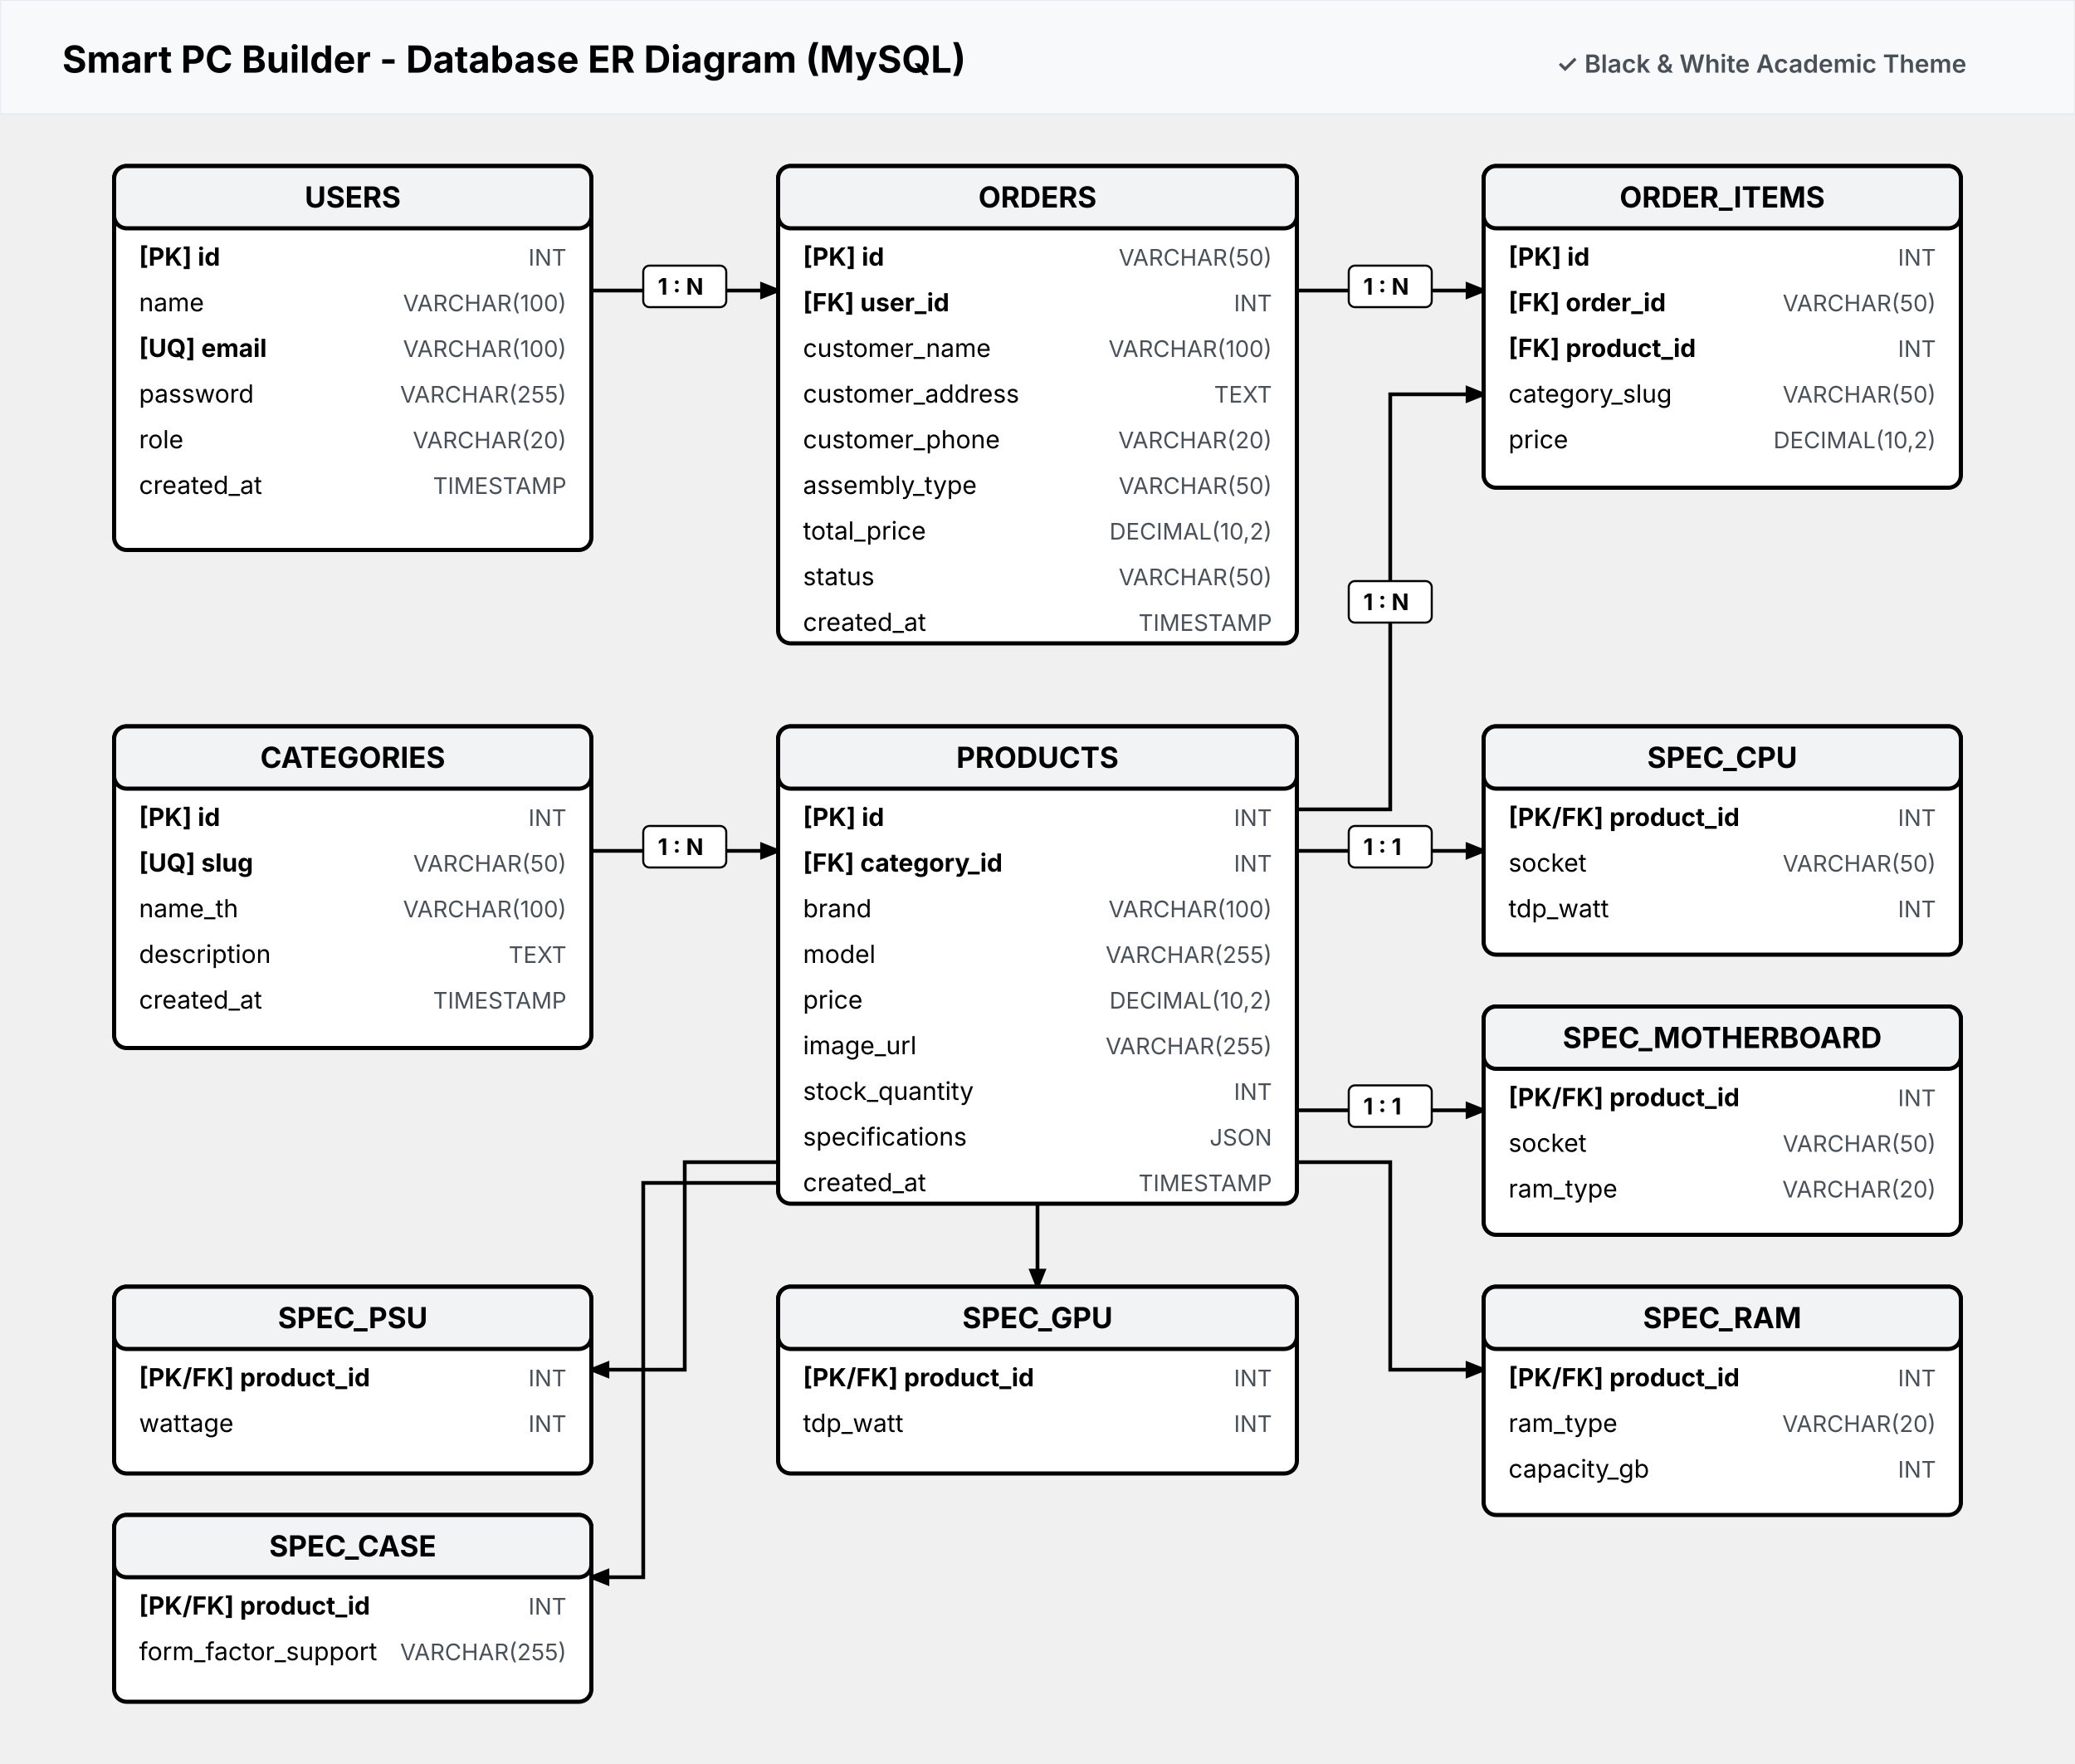
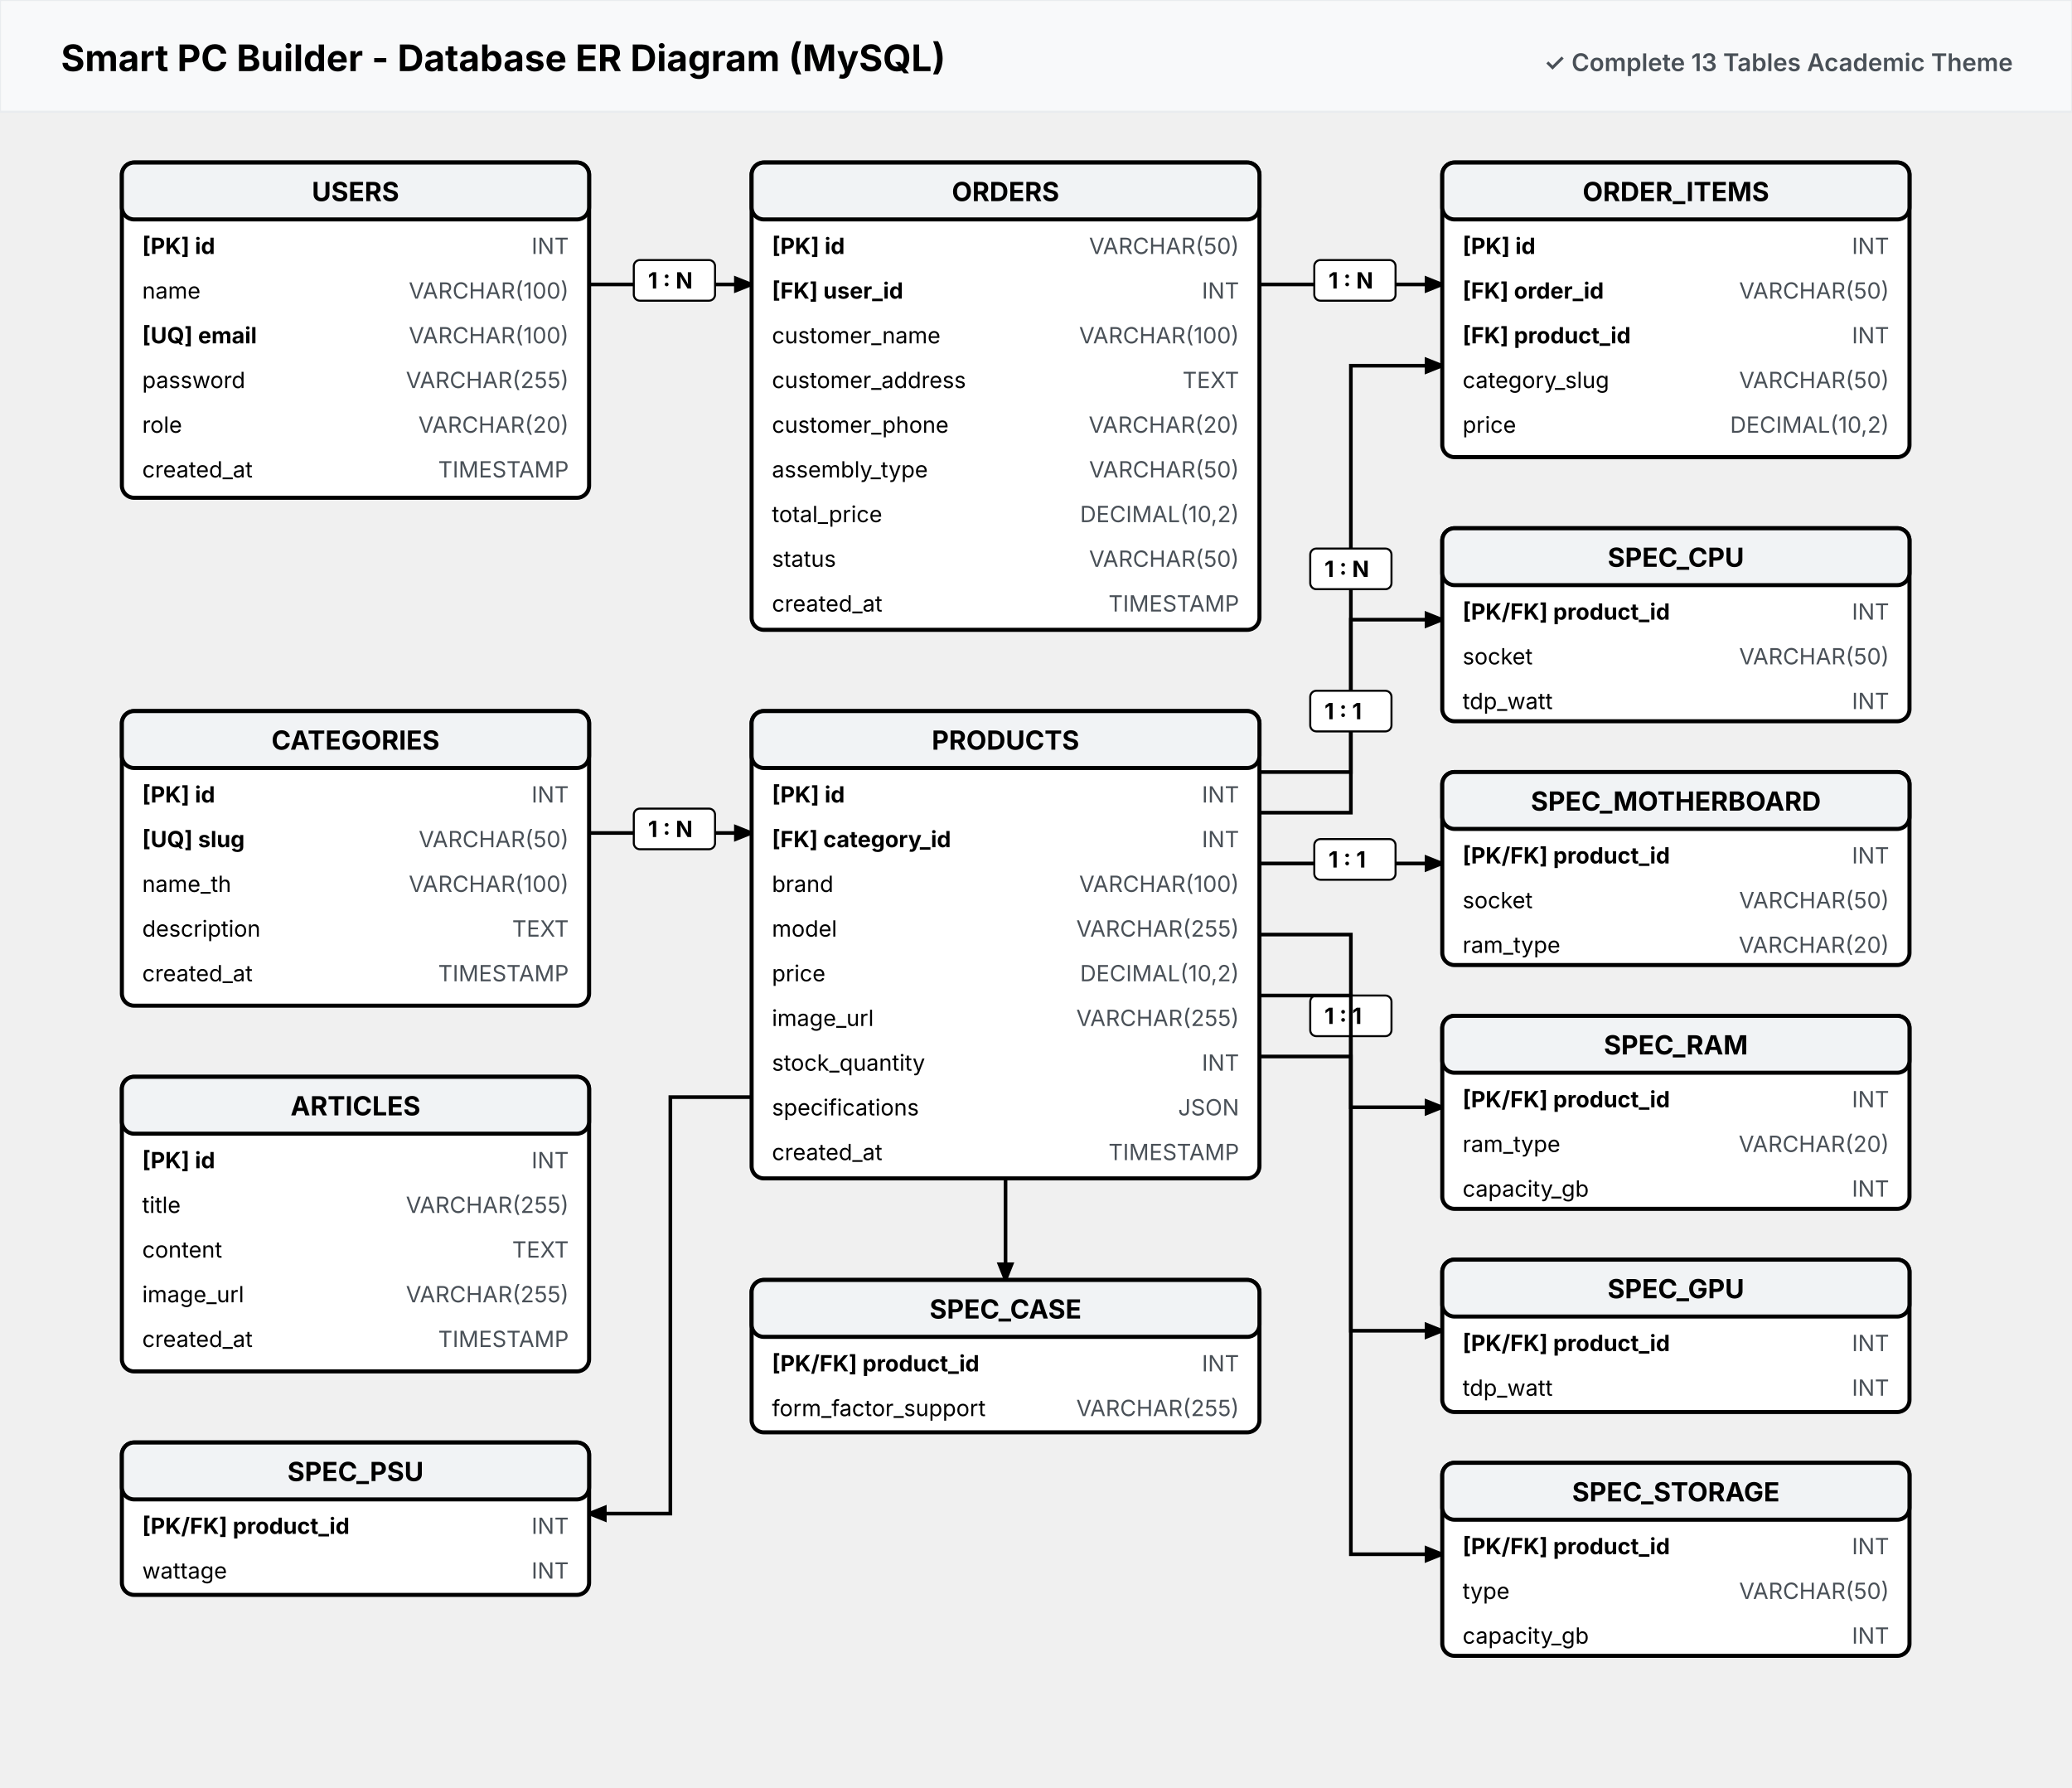
- <svg xmlns="http://www.w3.org/2000/svg" viewBox="0 0 1000 850" width="1000" height="850" style="background-color: #ffffff; font-family: 'Inter', system-ui, sans-serif;">
+ <svg xmlns="http://www.w3.org/2000/svg" viewBox="0 0 1020 880" width="1020" height="880" style="background-color: #ffffff; font-family: 'Inter', system-ui, sans-serif;">
  <defs>
    <marker id="arrow" viewBox="0 0 10 10" refX="8" refY="5" markerWidth="6" markerHeight="6" orient="auto-start-reverse">
      <path d="M 0 1 L 10 5 L 0 9 z" fill="#000000" />
    </marker>
  </defs>
-   <rect x="0" y="0" width="1000" height="55" fill="#f8f9fa" stroke="#e9ecef" stroke-width="1" />
+   <rect x="0" y="0" width="1020" height="55" fill="#f8f9fa" stroke="#e9ecef" stroke-width="1" />
  <text x="30" y="35" fill="#000000" font-size="18" font-weight="700">Smart PC Builder - Database ER Diagram (MySQL)</text>
-   <text x="750" y="35" fill="#495057" font-size="12" font-weight="600">✓ Black &amp; White Academic Theme</text>
-   <path d="M 285 140 L 375 140" stroke="#000000" stroke-width="1.8" marker-end="url(#arrow)" />
-   <rect x="310" y="128" width="40" height="20" rx="3" fill="#ffffff" stroke="#000000" stroke-width="1" />
-   <text x="317" y="142" font-size="11" font-weight="700" fill="#000000">1 : N</text>
-   <path d="M 625 140 L 715 140" stroke="#000000" stroke-width="1.8" marker-end="url(#arrow)" />
-   <rect x="650" y="128" width="40" height="20" rx="3" fill="#ffffff" stroke="#000000" stroke-width="1" />
-   <text x="657" y="142" font-size="11" font-weight="700" fill="#000000">1 : N</text>
-   <path d="M 285 410 L 375 410" stroke="#000000" stroke-width="1.8" marker-end="url(#arrow)" />
-   <rect x="310" y="398" width="40" height="20" rx="3" fill="#ffffff" stroke="#000000" stroke-width="1" />
-   <text x="317" y="412" font-size="11" font-weight="700" fill="#000000">1 : N</text>
-   <path d="M 625 390 L 670 390 L 670 190 L 715 190" fill="none" stroke="#000000" stroke-width="1.8" marker-end="url(#arrow)" />
-   <rect x="650" y="280" width="40" height="20" rx="3" fill="#ffffff" stroke="#000000" stroke-width="1" />
-   <text x="657" y="294" font-size="11" font-weight="700" fill="#000000">1 : N</text>
-   <path d="M 625 410 L 715 410" stroke="#000000" stroke-width="1.8" marker-end="url(#arrow)" />
-   <rect x="650" y="398" width="40" height="20" rx="3" fill="#ffffff" stroke="#000000" stroke-width="1" />
-   <text x="657" y="412" font-size="11" font-weight="700" fill="#000000">1 : 1</text>
-   <path d="M 625 535 L 715 535" stroke="#000000" stroke-width="1.8" marker-end="url(#arrow)" />
-   <rect x="650" y="523" width="40" height="20" rx="3" fill="#ffffff" stroke="#000000" stroke-width="1" />
-   <text x="657" y="537" font-size="11" font-weight="700" fill="#000000">1 : 1</text>
-   <path d="M 625 560 L 670 560 L 670 660 L 715 660" fill="none" stroke="#000000" stroke-width="1.8" marker-end="url(#arrow)" />
-   <path d="M 500 580 L 500 620" stroke="#000000" stroke-width="1.8" marker-end="url(#arrow)" />
-   <path d="M 375 560 L 330 560 L 330 660 L 285 660" fill="none" stroke="#000000" stroke-width="1.8" marker-end="url(#arrow)" />
-   <path d="M 375 570 L 310 570 L 310 760 L 285 760" fill="none" stroke="#000000" stroke-width="1.8" marker-end="url(#arrow)" />
-   <g>
-     <rect x="55" y="80" width="230" height="185" rx="6" fill="#ffffff" stroke="#000000" stroke-width="2" />
-     <rect x="55" y="80" width="230" height="30" rx="6" fill="#f1f3f5" stroke="#000000" stroke-width="2" />
-     <text x="170" y="100" font-size="14" font-weight="700" fill="#000000" text-anchor="middle">USERS</text>
-     <text x="67" y="128" font-size="12" font-weight="700" fill="#000000">[PK] id</text>
-     <text x="273" y="128" font-size="11" font-weight="400" fill="#495057" text-anchor="end">INT</text>
-     <text x="67" y="150" font-size="12" font-weight="400" fill="#000000">name</text>
-     <text x="273" y="150" font-size="11" font-weight="400" fill="#495057" text-anchor="end">VARCHAR(100)</text>
-     <text x="67" y="172" font-size="12" font-weight="700" fill="#000000">[UQ] email</text>
-     <text x="273" y="172" font-size="11" font-weight="400" fill="#495057" text-anchor="end">VARCHAR(100)</text>
-     <text x="67" y="194" font-size="12" font-weight="400" fill="#000000">password</text>
-     <text x="273" y="194" font-size="11" font-weight="400" fill="#495057" text-anchor="end">VARCHAR(255)</text>
-     <text x="67" y="216" font-size="12" font-weight="400" fill="#000000">role</text>
-     <text x="273" y="216" font-size="11" font-weight="400" fill="#495057" text-anchor="end">VARCHAR(20)</text>
-     <text x="67" y="238" font-size="12" font-weight="400" fill="#000000">created_at</text>
-     <text x="273" y="238" font-size="11" font-weight="400" fill="#495057" text-anchor="end">TIMESTAMP</text>
-   </g>
-   <g>
-     <rect x="375" y="80" width="250" height="230" rx="6" fill="#ffffff" stroke="#000000" stroke-width="2" />
-     <rect x="375" y="80" width="250" height="30" rx="6" fill="#f1f3f5" stroke="#000000" stroke-width="2" />
-     <text x="500" y="100" font-size="14" font-weight="700" fill="#000000" text-anchor="middle">ORDERS</text>
-     <text x="387" y="128" font-size="12" font-weight="700" fill="#000000">[PK] id</text>
-     <text x="613" y="128" font-size="11" font-weight="400" fill="#495057" text-anchor="end">VARCHAR(50)</text>
-     <text x="387" y="150" font-size="12" font-weight="700" fill="#000000">[FK] user_id</text>
-     <text x="613" y="150" font-size="11" font-weight="400" fill="#495057" text-anchor="end">INT</text>
-     <text x="387" y="172" font-size="12" font-weight="400" fill="#000000">customer_name</text>
-     <text x="613" y="172" font-size="11" font-weight="400" fill="#495057" text-anchor="end">VARCHAR(100)</text>
-     <text x="387" y="194" font-size="12" font-weight="400" fill="#000000">customer_address</text>
-     <text x="613" y="194" font-size="11" font-weight="400" fill="#495057" text-anchor="end">TEXT</text>
-     <text x="387" y="216" font-size="12" font-weight="400" fill="#000000">customer_phone</text>
-     <text x="613" y="216" font-size="11" font-weight="400" fill="#495057" text-anchor="end">VARCHAR(20)</text>
-     <text x="387" y="238" font-size="12" font-weight="400" fill="#000000">assembly_type</text>
-     <text x="613" y="238" font-size="11" font-weight="400" fill="#495057" text-anchor="end">VARCHAR(50)</text>
-     <text x="387" y="260" font-size="12" font-weight="400" fill="#000000">total_price</text>
-     <text x="613" y="260" font-size="11" font-weight="400" fill="#495057" text-anchor="end">DECIMAL(10,2)</text>
-     <text x="387" y="282" font-size="12" font-weight="400" fill="#000000">status</text>
-     <text x="613" y="282" font-size="11" font-weight="400" fill="#495057" text-anchor="end">VARCHAR(50)</text>
-     <text x="387" y="304" font-size="12" font-weight="400" fill="#000000">created_at</text>
-     <text x="613" y="304" font-size="11" font-weight="400" fill="#495057" text-anchor="end">TIMESTAMP</text>
-   </g>
-   <g>
-     <rect x="715" y="80" width="230" height="155" rx="6" fill="#ffffff" stroke="#000000" stroke-width="2" />
-     <rect x="715" y="80" width="230" height="30" rx="6" fill="#f1f3f5" stroke="#000000" stroke-width="2" />
-     <text x="830" y="100" font-size="14" font-weight="700" fill="#000000" text-anchor="middle">ORDER_ITEMS</text>
-     <text x="727" y="128" font-size="12" font-weight="700" fill="#000000">[PK] id</text>
-     <text x="933" y="128" font-size="11" font-weight="400" fill="#495057" text-anchor="end">INT</text>
-     <text x="727" y="150" font-size="12" font-weight="700" fill="#000000">[FK] order_id</text>
-     <text x="933" y="150" font-size="11" font-weight="400" fill="#495057" text-anchor="end">VARCHAR(50)</text>
-     <text x="727" y="172" font-size="12" font-weight="700" fill="#000000">[FK] product_id</text>
-     <text x="933" y="172" font-size="11" font-weight="400" fill="#495057" text-anchor="end">INT</text>
-     <text x="727" y="194" font-size="12" font-weight="400" fill="#000000">category_slug</text>
-     <text x="933" y="194" font-size="11" font-weight="400" fill="#495057" text-anchor="end">VARCHAR(50)</text>
-     <text x="727" y="216" font-size="12" font-weight="400" fill="#000000">price</text>
-     <text x="933" y="216" font-size="11" font-weight="400" fill="#495057" text-anchor="end">DECIMAL(10,2)</text>
-   </g>
-   <g>
-     <rect x="55" y="350" width="230" height="155" rx="6" fill="#ffffff" stroke="#000000" stroke-width="2" />
-     <rect x="55" y="350" width="230" height="30" rx="6" fill="#f1f3f5" stroke="#000000" stroke-width="2" />
-     <text x="170" y="370" font-size="14" font-weight="700" fill="#000000" text-anchor="middle">CATEGORIES</text>
-     <text x="67" y="398" font-size="12" font-weight="700" fill="#000000">[PK] id</text>
-     <text x="273" y="398" font-size="11" font-weight="400" fill="#495057" text-anchor="end">INT</text>
-     <text x="67" y="420" font-size="12" font-weight="700" fill="#000000">[UQ] slug</text>
-     <text x="273" y="420" font-size="11" font-weight="400" fill="#495057" text-anchor="end">VARCHAR(50)</text>
-     <text x="67" y="442" font-size="12" font-weight="400" fill="#000000">name_th</text>
-     <text x="273" y="442" font-size="11" font-weight="400" fill="#495057" text-anchor="end">VARCHAR(100)</text>
-     <text x="67" y="464" font-size="12" font-weight="400" fill="#000000">description</text>
-     <text x="273" y="464" font-size="11" font-weight="400" fill="#495057" text-anchor="end">TEXT</text>
-     <text x="67" y="486" font-size="12" font-weight="400" fill="#000000">created_at</text>
-     <text x="273" y="486" font-size="11" font-weight="400" fill="#495057" text-anchor="end">TIMESTAMP</text>
-   </g>
-   <g>
-     <rect x="375" y="350" width="250" height="230" rx="6" fill="#ffffff" stroke="#000000" stroke-width="2" />
-     <rect x="375" y="350" width="250" height="30" rx="6" fill="#f1f3f5" stroke="#000000" stroke-width="2" />
-     <text x="500" y="370" font-size="14" font-weight="700" fill="#000000" text-anchor="middle">PRODUCTS</text>
-     <text x="387" y="398" font-size="12" font-weight="700" fill="#000000">[PK] id</text>
-     <text x="613" y="398" font-size="11" font-weight="400" fill="#495057" text-anchor="end">INT</text>
-     <text x="387" y="420" font-size="12" font-weight="700" fill="#000000">[FK] category_id</text>
-     <text x="613" y="420" font-size="11" font-weight="400" fill="#495057" text-anchor="end">INT</text>
-     <text x="387" y="442" font-size="12" font-weight="400" fill="#000000">brand</text>
-     <text x="613" y="442" font-size="11" font-weight="400" fill="#495057" text-anchor="end">VARCHAR(100)</text>
-     <text x="387" y="464" font-size="12" font-weight="400" fill="#000000">model</text>
-     <text x="613" y="464" font-size="11" font-weight="400" fill="#495057" text-anchor="end">VARCHAR(255)</text>
-     <text x="387" y="486" font-size="12" font-weight="400" fill="#000000">price</text>
-     <text x="613" y="486" font-size="11" font-weight="400" fill="#495057" text-anchor="end">DECIMAL(10,2)</text>
-     <text x="387" y="508" font-size="12" font-weight="400" fill="#000000">image_url</text>
-     <text x="613" y="508" font-size="11" font-weight="400" fill="#495057" text-anchor="end">VARCHAR(255)</text>
-     <text x="387" y="530" font-size="12" font-weight="400" fill="#000000">stock_quantity</text>
-     <text x="613" y="530" font-size="11" font-weight="400" fill="#495057" text-anchor="end">INT</text>
-     <text x="387" y="552" font-size="12" font-weight="400" fill="#000000">specifications</text>
-     <text x="613" y="552" font-size="11" font-weight="400" fill="#495057" text-anchor="end">JSON</text>
-     <text x="387" y="574" font-size="12" font-weight="400" fill="#000000">created_at</text>
-     <text x="613" y="574" font-size="11" font-weight="400" fill="#495057" text-anchor="end">TIMESTAMP</text>
-   </g>
-   <g>
-     <rect x="715" y="350" width="230" height="110" rx="6" fill="#ffffff" stroke="#000000" stroke-width="2" />
-     <rect x="715" y="350" width="230" height="30" rx="6" fill="#f1f3f5" stroke="#000000" stroke-width="2" />
-     <text x="830" y="370" font-size="14" font-weight="700" fill="#000000" text-anchor="middle">SPEC_CPU</text>
-     <text x="727" y="398" font-size="12" font-weight="700" fill="#000000">[PK/FK] product_id</text>
-     <text x="933" y="398" font-size="11" font-weight="400" fill="#495057" text-anchor="end">INT</text>
-     <text x="727" y="420" font-size="12" font-weight="400" fill="#000000">socket</text>
-     <text x="933" y="420" font-size="11" font-weight="400" fill="#495057" text-anchor="end">VARCHAR(50)</text>
-     <text x="727" y="442" font-size="12" font-weight="400" fill="#000000">tdp_watt</text>
-     <text x="933" y="442" font-size="11" font-weight="400" fill="#495057" text-anchor="end">INT</text>
-   </g>
-   <g>
-     <rect x="715" y="485" width="230" height="110" rx="6" fill="#ffffff" stroke="#000000" stroke-width="2" />
-     <rect x="715" y="485" width="230" height="30" rx="6" fill="#f1f3f5" stroke="#000000" stroke-width="2" />
-     <text x="830" y="505" font-size="14" font-weight="700" fill="#000000" text-anchor="middle">SPEC_MOTHERBOARD</text>
-     <text x="727" y="533" font-size="12" font-weight="700" fill="#000000">[PK/FK] product_id</text>
-     <text x="933" y="533" font-size="11" font-weight="400" fill="#495057" text-anchor="end">INT</text>
-     <text x="727" y="555" font-size="12" font-weight="400" fill="#000000">socket</text>
-     <text x="933" y="555" font-size="11" font-weight="400" fill="#495057" text-anchor="end">VARCHAR(50)</text>
-     <text x="727" y="577" font-size="12" font-weight="400" fill="#000000">ram_type</text>
-     <text x="933" y="577" font-size="11" font-weight="400" fill="#495057" text-anchor="end">VARCHAR(20)</text>
-   </g>
-   <g>
-     <rect x="715" y="620" width="230" height="110" rx="6" fill="#ffffff" stroke="#000000" stroke-width="2" />
-     <rect x="715" y="620" width="230" height="30" rx="6" fill="#f1f3f5" stroke="#000000" stroke-width="2" />
-     <text x="830" y="640" font-size="14" font-weight="700" fill="#000000" text-anchor="middle">SPEC_RAM</text>
-     <text x="727" y="668" font-size="12" font-weight="700" fill="#000000">[PK/FK] product_id</text>
-     <text x="933" y="668" font-size="11" font-weight="400" fill="#495057" text-anchor="end">INT</text>
-     <text x="727" y="690" font-size="12" font-weight="400" fill="#000000">ram_type</text>
-     <text x="933" y="690" font-size="11" font-weight="400" fill="#495057" text-anchor="end">VARCHAR(20)</text>
-     <text x="727" y="712" font-size="12" font-weight="400" fill="#000000">capacity_gb</text>
-     <text x="933" y="712" font-size="11" font-weight="400" fill="#495057" text-anchor="end">INT</text>
-   </g>
-   <g>
-     <rect x="375" y="620" width="250" height="90" rx="6" fill="#ffffff" stroke="#000000" stroke-width="2" />
-     <rect x="375" y="620" width="250" height="30" rx="6" fill="#f1f3f5" stroke="#000000" stroke-width="2" />
-     <text x="500" y="640" font-size="14" font-weight="700" fill="#000000" text-anchor="middle">SPEC_GPU</text>
-     <text x="387" y="668" font-size="12" font-weight="700" fill="#000000">[PK/FK] product_id</text>
-     <text x="613" y="668" font-size="11" font-weight="400" fill="#495057" text-anchor="end">INT</text>
-     <text x="387" y="690" font-size="12" font-weight="400" fill="#000000">tdp_watt</text>
-     <text x="613" y="690" font-size="11" font-weight="400" fill="#495057" text-anchor="end">INT</text>
-   </g>
-   <g>
-     <rect x="55" y="620" width="230" height="90" rx="6" fill="#ffffff" stroke="#000000" stroke-width="2" />
-     <rect x="55" y="620" width="230" height="30" rx="6" fill="#f1f3f5" stroke="#000000" stroke-width="2" />
-     <text x="170" y="640" font-size="14" font-weight="700" fill="#000000" text-anchor="middle">SPEC_PSU</text>
-     <text x="67" y="668" font-size="12" font-weight="700" fill="#000000">[PK/FK] product_id</text>
-     <text x="273" y="668" font-size="11" font-weight="400" fill="#495057" text-anchor="end">INT</text>
-     <text x="67" y="690" font-size="12" font-weight="400" fill="#000000">wattage</text>
-     <text x="273" y="690" font-size="11" font-weight="400" fill="#495057" text-anchor="end">INT</text>
-   </g>
-   <g>
-     <rect x="55" y="730" width="230" height="90" rx="6" fill="#ffffff" stroke="#000000" stroke-width="2" />
-     <rect x="55" y="730" width="230" height="30" rx="6" fill="#f1f3f5" stroke="#000000" stroke-width="2" />
-     <text x="170" y="750" font-size="14" font-weight="700" fill="#000000" text-anchor="middle">SPEC_CASE</text>
-     <text x="67" y="778" font-size="12" font-weight="700" fill="#000000">[PK/FK] product_id</text>
-     <text x="273" y="778" font-size="11" font-weight="400" fill="#495057" text-anchor="end">INT</text>
-     <text x="67" y="800" font-size="12" font-weight="400" fill="#000000">form_factor_support</text>
-     <text x="273" y="800" font-size="11" font-weight="400" fill="#495057" text-anchor="end">VARCHAR(255)</text>
+   <text x="760" y="35" fill="#495057" font-size="12" font-weight="600">✓ Complete 13 Tables Academic Theme</text>
+   <path d="M 290 140 L 370 140" stroke="#000000" stroke-width="1.8" marker-end="url(#arrow)" />
+   <rect x="312" y="128" width="40" height="20" rx="3" fill="#ffffff" stroke="#000000" stroke-width="1" />
+   <text x="319" y="142" font-size="11" font-weight="700" fill="#000000">1 : N</text>
+   <path d="M 620 140 L 710 140" stroke="#000000" stroke-width="1.8" marker-end="url(#arrow)" />
+   <rect x="647" y="128" width="40" height="20" rx="3" fill="#ffffff" stroke="#000000" stroke-width="1" />
+   <text x="654" y="142" font-size="11" font-weight="700" fill="#000000">1 : N</text>
+   <path d="M 290 410 L 370 410" stroke="#000000" stroke-width="1.8" marker-end="url(#arrow)" />
+   <rect x="312" y="398" width="40" height="20" rx="3" fill="#ffffff" stroke="#000000" stroke-width="1" />
+   <text x="319" y="412" font-size="11" font-weight="700" fill="#000000">1 : N</text>
+   <path d="M 620 380 L 665 380 L 665 180 L 710 180" fill="none" stroke="#000000" stroke-width="1.8" marker-end="url(#arrow)" />
+   <rect x="645" y="270" width="40" height="20" rx="3" fill="#ffffff" stroke="#000000" stroke-width="1" />
+   <text x="652" y="284" font-size="11" font-weight="700" fill="#000000">1 : N</text>
+   <path d="M 620 400 L 665 400 L 665 305 L 710 305" fill="none" stroke="#000000" stroke-width="1.8" marker-end="url(#arrow)" />
+   <rect x="645" y="340" width="40" height="20" rx="3" fill="#ffffff" stroke="#000000" stroke-width="1" />
+   <text x="652" y="354" font-size="11" font-weight="700" fill="#000000">1 : 1</text>
+   <path d="M 620 425 L 710 425" stroke="#000000" stroke-width="1.8" marker-end="url(#arrow)" />
+   <rect x="647" y="413" width="40" height="20" rx="3" fill="#ffffff" stroke="#000000" stroke-width="1" />
+   <text x="654" y="427" font-size="11" font-weight="700" fill="#000000">1 : 1</text>
+   <path d="M 620 460 L 665 460 L 665 545 L 710 545" fill="none" stroke="#000000" stroke-width="1.8" marker-end="url(#arrow)" />
+   <rect x="645" y="490" width="40" height="20" rx="3" fill="#ffffff" stroke="#000000" stroke-width="1" />
+   <text x="652" y="504" font-size="11" font-weight="700" fill="#000000">1 : 1</text>
+   <path d="M 620 490 L 665 490 L 665 655 L 710 655" fill="none" stroke="#000000" stroke-width="1.8" marker-end="url(#arrow)" />
+   <path d="M 620 520 L 665 520 L 665 765 L 710 765" fill="none" stroke="#000000" stroke-width="1.8" marker-end="url(#arrow)" />
+   <path d="M 370 540 L 330 540 L 330 745 L 290 745" fill="none" stroke="#000000" stroke-width="1.8" marker-end="url(#arrow)" />
+   <path d="M 495 580 L 495 630" stroke="#000000" stroke-width="1.8" marker-end="url(#arrow)" />
+   <g>
+     <rect x="60" y="80" width="230" height="165" rx="6" fill="#ffffff" stroke="#000000" stroke-width="2" />
+     <rect x="60" y="80" width="230" height="28" rx="6" fill="#f1f3f5" stroke="#000000" stroke-width="2" />
+     <text x="175" y="99" font-size="13" font-weight="700" fill="#000000" text-anchor="middle">USERS</text>
+     <text x="70" y="125" font-size="11" font-weight="700" fill="#000000">[PK] id</text>
+     <text x="280" y="125" font-size="11" font-weight="400" fill="#495057" text-anchor="end">INT</text>
+     <text x="70" y="147" font-size="11" font-weight="400" fill="#000000">name</text>
+     <text x="280" y="147" font-size="11" font-weight="400" fill="#495057" text-anchor="end">VARCHAR(100)</text>
+     <text x="70" y="169" font-size="11" font-weight="700" fill="#000000">[UQ] email</text>
+     <text x="280" y="169" font-size="11" font-weight="400" fill="#495057" text-anchor="end">VARCHAR(100)</text>
+     <text x="70" y="191" font-size="11" font-weight="400" fill="#000000">password</text>
+     <text x="280" y="191" font-size="11" font-weight="400" fill="#495057" text-anchor="end">VARCHAR(255)</text>
+     <text x="70" y="213" font-size="11" font-weight="400" fill="#000000">role</text>
+     <text x="280" y="213" font-size="11" font-weight="400" fill="#495057" text-anchor="end">VARCHAR(20)</text>
+     <text x="70" y="235" font-size="11" font-weight="400" fill="#000000">created_at</text>
+     <text x="280" y="235" font-size="11" font-weight="400" fill="#495057" text-anchor="end">TIMESTAMP</text>
+   </g>
+   <g>
+     <rect x="370" y="80" width="250" height="230" rx="6" fill="#ffffff" stroke="#000000" stroke-width="2" />
+     <rect x="370" y="80" width="250" height="28" rx="6" fill="#f1f3f5" stroke="#000000" stroke-width="2" />
+     <text x="495" y="99" font-size="13" font-weight="700" fill="#000000" text-anchor="middle">ORDERS</text>
+     <text x="380" y="125" font-size="11" font-weight="700" fill="#000000">[PK] id</text>
+     <text x="610" y="125" font-size="11" font-weight="400" fill="#495057" text-anchor="end">VARCHAR(50)</text>
+     <text x="380" y="147" font-size="11" font-weight="700" fill="#000000">[FK] user_id</text>
+     <text x="610" y="147" font-size="11" font-weight="400" fill="#495057" text-anchor="end">INT</text>
+     <text x="380" y="169" font-size="11" font-weight="400" fill="#000000">customer_name</text>
+     <text x="610" y="169" font-size="11" font-weight="400" fill="#495057" text-anchor="end">VARCHAR(100)</text>
+     <text x="380" y="191" font-size="11" font-weight="400" fill="#000000">customer_address</text>
+     <text x="610" y="191" font-size="11" font-weight="400" fill="#495057" text-anchor="end">TEXT</text>
+     <text x="380" y="213" font-size="11" font-weight="400" fill="#000000">customer_phone</text>
+     <text x="610" y="213" font-size="11" font-weight="400" fill="#495057" text-anchor="end">VARCHAR(20)</text>
+     <text x="380" y="235" font-size="11" font-weight="400" fill="#000000">assembly_type</text>
+     <text x="610" y="235" font-size="11" font-weight="400" fill="#495057" text-anchor="end">VARCHAR(50)</text>
+     <text x="380" y="257" font-size="11" font-weight="400" fill="#000000">total_price</text>
+     <text x="610" y="257" font-size="11" font-weight="400" fill="#495057" text-anchor="end">DECIMAL(10,2)</text>
+     <text x="380" y="279" font-size="11" font-weight="400" fill="#000000">status</text>
+     <text x="610" y="279" font-size="11" font-weight="400" fill="#495057" text-anchor="end">VARCHAR(50)</text>
+     <text x="380" y="301" font-size="11" font-weight="400" fill="#000000">created_at</text>
+     <text x="610" y="301" font-size="11" font-weight="400" fill="#495057" text-anchor="end">TIMESTAMP</text>
+   </g>
+   <g>
+     <rect x="710" y="80" width="230" height="145" rx="6" fill="#ffffff" stroke="#000000" stroke-width="2" />
+     <rect x="710" y="80" width="230" height="28" rx="6" fill="#f1f3f5" stroke="#000000" stroke-width="2" />
+     <text x="825" y="99" font-size="13" font-weight="700" fill="#000000" text-anchor="middle">ORDER_ITEMS</text>
+     <text x="720" y="125" font-size="11" font-weight="700" fill="#000000">[PK] id</text>
+     <text x="930" y="125" font-size="11" font-weight="400" fill="#495057" text-anchor="end">INT</text>
+     <text x="720" y="147" font-size="11" font-weight="700" fill="#000000">[FK] order_id</text>
+     <text x="930" y="147" font-size="11" font-weight="400" fill="#495057" text-anchor="end">VARCHAR(50)</text>
+     <text x="720" y="169" font-size="11" font-weight="700" fill="#000000">[FK] product_id</text>
+     <text x="930" y="169" font-size="11" font-weight="400" fill="#495057" text-anchor="end">INT</text>
+     <text x="720" y="191" font-size="11" font-weight="400" fill="#000000">category_slug</text>
+     <text x="930" y="191" font-size="11" font-weight="400" fill="#495057" text-anchor="end">VARCHAR(50)</text>
+     <text x="720" y="213" font-size="11" font-weight="400" fill="#000000">price</text>
+     <text x="930" y="213" font-size="11" font-weight="400" fill="#495057" text-anchor="end">DECIMAL(10,2)</text>
+   </g>
+   <g>
+     <rect x="60" y="350" width="230" height="145" rx="6" fill="#ffffff" stroke="#000000" stroke-width="2" />
+     <rect x="60" y="350" width="230" height="28" rx="6" fill="#f1f3f5" stroke="#000000" stroke-width="2" />
+     <text x="175" y="369" font-size="13" font-weight="700" fill="#000000" text-anchor="middle">CATEGORIES</text>
+     <text x="70" y="395" font-size="11" font-weight="700" fill="#000000">[PK] id</text>
+     <text x="280" y="395" font-size="11" font-weight="400" fill="#495057" text-anchor="end">INT</text>
+     <text x="70" y="417" font-size="11" font-weight="700" fill="#000000">[UQ] slug</text>
+     <text x="280" y="417" font-size="11" font-weight="400" fill="#495057" text-anchor="end">VARCHAR(50)</text>
+     <text x="70" y="439" font-size="11" font-weight="400" fill="#000000">name_th</text>
+     <text x="280" y="439" font-size="11" font-weight="400" fill="#495057" text-anchor="end">VARCHAR(100)</text>
+     <text x="70" y="461" font-size="11" font-weight="400" fill="#000000">description</text>
+     <text x="280" y="461" font-size="11" font-weight="400" fill="#495057" text-anchor="end">TEXT</text>
+     <text x="70" y="483" font-size="11" font-weight="400" fill="#000000">created_at</text>
+     <text x="280" y="483" font-size="11" font-weight="400" fill="#495057" text-anchor="end">TIMESTAMP</text>
+   </g>
+   <g>
+     <rect x="370" y="350" width="250" height="230" rx="6" fill="#ffffff" stroke="#000000" stroke-width="2" />
+     <rect x="370" y="350" width="250" height="28" rx="6" fill="#f1f3f5" stroke="#000000" stroke-width="2" />
+     <text x="495" y="369" font-size="13" font-weight="700" fill="#000000" text-anchor="middle">PRODUCTS</text>
+     <text x="380" y="395" font-size="11" font-weight="700" fill="#000000">[PK] id</text>
+     <text x="610" y="395" font-size="11" font-weight="400" fill="#495057" text-anchor="end">INT</text>
+     <text x="380" y="417" font-size="11" font-weight="700" fill="#000000">[FK] category_id</text>
+     <text x="610" y="417" font-size="11" font-weight="400" fill="#495057" text-anchor="end">INT</text>
+     <text x="380" y="439" font-size="11" font-weight="400" fill="#000000">brand</text>
+     <text x="610" y="439" font-size="11" font-weight="400" fill="#495057" text-anchor="end">VARCHAR(100)</text>
+     <text x="380" y="461" font-size="11" font-weight="400" fill="#000000">model</text>
+     <text x="610" y="461" font-size="11" font-weight="400" fill="#495057" text-anchor="end">VARCHAR(255)</text>
+     <text x="380" y="483" font-size="11" font-weight="400" fill="#000000">price</text>
+     <text x="610" y="483" font-size="11" font-weight="400" fill="#495057" text-anchor="end">DECIMAL(10,2)</text>
+     <text x="380" y="505" font-size="11" font-weight="400" fill="#000000">image_url</text>
+     <text x="610" y="505" font-size="11" font-weight="400" fill="#495057" text-anchor="end">VARCHAR(255)</text>
+     <text x="380" y="527" font-size="11" font-weight="400" fill="#000000">stock_quantity</text>
+     <text x="610" y="527" font-size="11" font-weight="400" fill="#495057" text-anchor="end">INT</text>
+     <text x="380" y="549" font-size="11" font-weight="400" fill="#000000">specifications</text>
+     <text x="610" y="549" font-size="11" font-weight="400" fill="#495057" text-anchor="end">JSON</text>
+     <text x="380" y="571" font-size="11" font-weight="400" fill="#000000">created_at</text>
+     <text x="610" y="571" font-size="11" font-weight="400" fill="#495057" text-anchor="end">TIMESTAMP</text>
+   </g>
+   <g>
+     <rect x="60" y="530" width="230" height="145" rx="6" fill="#ffffff" stroke="#000000" stroke-width="2" />
+     <rect x="60" y="530" width="230" height="28" rx="6" fill="#f1f3f5" stroke="#000000" stroke-width="2" />
+     <text x="175" y="549" font-size="13" font-weight="700" fill="#000000" text-anchor="middle">ARTICLES</text>
+     <text x="70" y="575" font-size="11" font-weight="700" fill="#000000">[PK] id</text>
+     <text x="280" y="575" font-size="11" font-weight="400" fill="#495057" text-anchor="end">INT</text>
+     <text x="70" y="597" font-size="11" font-weight="400" fill="#000000">title</text>
+     <text x="280" y="597" font-size="11" font-weight="400" fill="#495057" text-anchor="end">VARCHAR(255)</text>
+     <text x="70" y="619" font-size="11" font-weight="400" fill="#000000">content</text>
+     <text x="280" y="619" font-size="11" font-weight="400" fill="#495057" text-anchor="end">TEXT</text>
+     <text x="70" y="641" font-size="11" font-weight="400" fill="#000000">image_url</text>
+     <text x="280" y="641" font-size="11" font-weight="400" fill="#495057" text-anchor="end">VARCHAR(255)</text>
+     <text x="70" y="663" font-size="11" font-weight="400" fill="#000000">created_at</text>
+     <text x="280" y="663" font-size="11" font-weight="400" fill="#495057" text-anchor="end">TIMESTAMP</text>
+   </g>
+   <g>
+     <rect x="710" y="260" width="230" height="95" rx="6" fill="#ffffff" stroke="#000000" stroke-width="2" />
+     <rect x="710" y="260" width="230" height="28" rx="6" fill="#f1f3f5" stroke="#000000" stroke-width="2" />
+     <text x="825" y="279" font-size="13" font-weight="700" fill="#000000" text-anchor="middle">SPEC_CPU</text>
+     <text x="720" y="305" font-size="11" font-weight="700" fill="#000000">[PK/FK] product_id</text>
+     <text x="930" y="305" font-size="11" font-weight="400" fill="#495057" text-anchor="end">INT</text>
+     <text x="720" y="327" font-size="11" font-weight="400" fill="#000000">socket</text>
+     <text x="930" y="327" font-size="11" font-weight="400" fill="#495057" text-anchor="end">VARCHAR(50)</text>
+     <text x="720" y="349" font-size="11" font-weight="400" fill="#000000">tdp_watt</text>
+     <text x="930" y="349" font-size="11" font-weight="400" fill="#495057" text-anchor="end">INT</text>
+   </g>
+   <g>
+     <rect x="710" y="380" width="230" height="95" rx="6" fill="#ffffff" stroke="#000000" stroke-width="2" />
+     <rect x="710" y="380" width="230" height="28" rx="6" fill="#f1f3f5" stroke="#000000" stroke-width="2" />
+     <text x="825" y="399" font-size="13" font-weight="700" fill="#000000" text-anchor="middle">SPEC_MOTHERBOARD</text>
+     <text x="720" y="425" font-size="11" font-weight="700" fill="#000000">[PK/FK] product_id</text>
+     <text x="930" y="425" font-size="11" font-weight="400" fill="#495057" text-anchor="end">INT</text>
+     <text x="720" y="447" font-size="11" font-weight="400" fill="#000000">socket</text>
+     <text x="930" y="447" font-size="11" font-weight="400" fill="#495057" text-anchor="end">VARCHAR(50)</text>
+     <text x="720" y="469" font-size="11" font-weight="400" fill="#000000">ram_type</text>
+     <text x="930" y="469" font-size="11" font-weight="400" fill="#495057" text-anchor="end">VARCHAR(20)</text>
+   </g>
+   <g>
+     <rect x="710" y="500" width="230" height="95" rx="6" fill="#ffffff" stroke="#000000" stroke-width="2" />
+     <rect x="710" y="500" width="230" height="28" rx="6" fill="#f1f3f5" stroke="#000000" stroke-width="2" />
+     <text x="825" y="519" font-size="13" font-weight="700" fill="#000000" text-anchor="middle">SPEC_RAM</text>
+     <text x="720" y="545" font-size="11" font-weight="700" fill="#000000">[PK/FK] product_id</text>
+     <text x="930" y="545" font-size="11" font-weight="400" fill="#495057" text-anchor="end">INT</text>
+     <text x="720" y="567" font-size="11" font-weight="400" fill="#000000">ram_type</text>
+     <text x="930" y="567" font-size="11" font-weight="400" fill="#495057" text-anchor="end">VARCHAR(20)</text>
+     <text x="720" y="589" font-size="11" font-weight="400" fill="#000000">capacity_gb</text>
+     <text x="930" y="589" font-size="11" font-weight="400" fill="#495057" text-anchor="end">INT</text>
+   </g>
+   <g>
+     <rect x="710" y="620" width="230" height="75" rx="6" fill="#ffffff" stroke="#000000" stroke-width="2" />
+     <rect x="710" y="620" width="230" height="28" rx="6" fill="#f1f3f5" stroke="#000000" stroke-width="2" />
+     <text x="825" y="639" font-size="13" font-weight="700" fill="#000000" text-anchor="middle">SPEC_GPU</text>
+     <text x="720" y="665" font-size="11" font-weight="700" fill="#000000">[PK/FK] product_id</text>
+     <text x="930" y="665" font-size="11" font-weight="400" fill="#495057" text-anchor="end">INT</text>
+     <text x="720" y="687" font-size="11" font-weight="400" fill="#000000">tdp_watt</text>
+     <text x="930" y="687" font-size="11" font-weight="400" fill="#495057" text-anchor="end">INT</text>
+   </g>
+   <g>
+     <rect x="710" y="720" width="230" height="95" rx="6" fill="#ffffff" stroke="#000000" stroke-width="2" />
+     <rect x="710" y="720" width="230" height="28" rx="6" fill="#f1f3f5" stroke="#000000" stroke-width="2" />
+     <text x="825" y="739" font-size="13" font-weight="700" fill="#000000" text-anchor="middle">SPEC_STORAGE</text>
+     <text x="720" y="765" font-size="11" font-weight="700" fill="#000000">[PK/FK] product_id</text>
+     <text x="930" y="765" font-size="11" font-weight="400" fill="#495057" text-anchor="end">INT</text>
+     <text x="720" y="787" font-size="11" font-weight="400" fill="#000000">type</text>
+     <text x="930" y="787" font-size="11" font-weight="400" fill="#495057" text-anchor="end">VARCHAR(50)</text>
+     <text x="720" y="809" font-size="11" font-weight="400" fill="#000000">capacity_gb</text>
+     <text x="930" y="809" font-size="11" font-weight="400" fill="#495057" text-anchor="end">INT</text>
+   </g>
+   <g>
+     <rect x="60" y="710" width="230" height="75" rx="6" fill="#ffffff" stroke="#000000" stroke-width="2" />
+     <rect x="60" y="710" width="230" height="28" rx="6" fill="#f1f3f5" stroke="#000000" stroke-width="2" />
+     <text x="175" y="729" font-size="13" font-weight="700" fill="#000000" text-anchor="middle">SPEC_PSU</text>
+     <text x="70" y="755" font-size="11" font-weight="700" fill="#000000">[PK/FK] product_id</text>
+     <text x="280" y="755" font-size="11" font-weight="400" fill="#495057" text-anchor="end">INT</text>
+     <text x="70" y="777" font-size="11" font-weight="400" fill="#000000">wattage</text>
+     <text x="280" y="777" font-size="11" font-weight="400" fill="#495057" text-anchor="end">INT</text>
+   </g>
+   <g>
+     <rect x="370" y="630" width="250" height="75" rx="6" fill="#ffffff" stroke="#000000" stroke-width="2" />
+     <rect x="370" y="630" width="250" height="28" rx="6" fill="#f1f3f5" stroke="#000000" stroke-width="2" />
+     <text x="495" y="649" font-size="13" font-weight="700" fill="#000000" text-anchor="middle">SPEC_CASE</text>
+     <text x="380" y="675" font-size="11" font-weight="700" fill="#000000">[PK/FK] product_id</text>
+     <text x="610" y="675" font-size="11" font-weight="400" fill="#495057" text-anchor="end">INT</text>
+     <text x="380" y="697" font-size="11" font-weight="400" fill="#000000">form_factor_support</text>
+     <text x="610" y="697" font-size="11" font-weight="400" fill="#495057" text-anchor="end">VARCHAR(255)</text>
  </g>
</svg>
